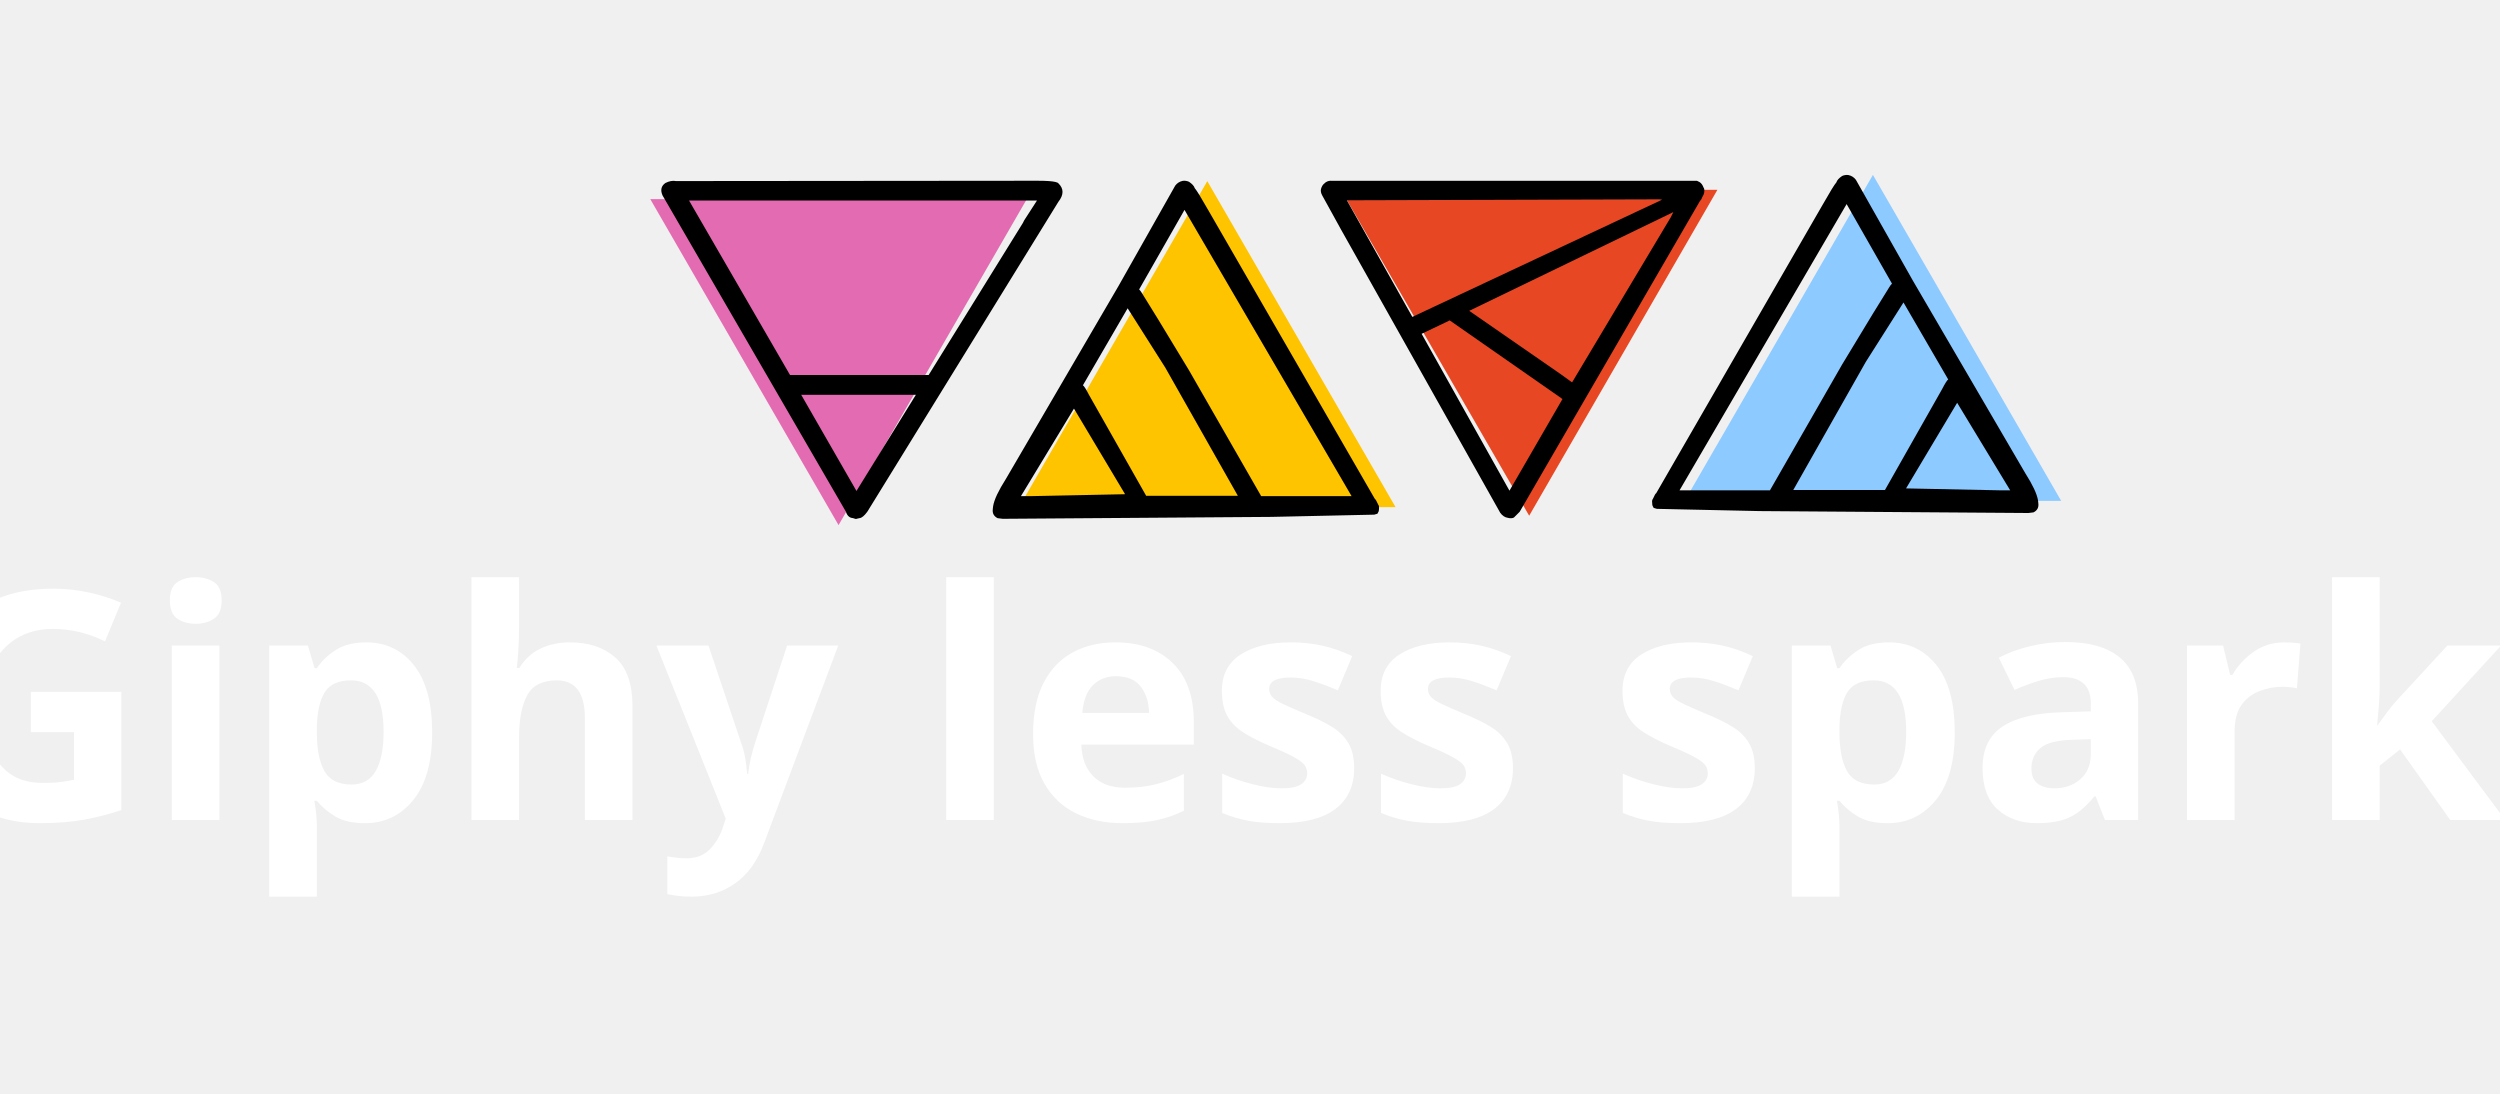
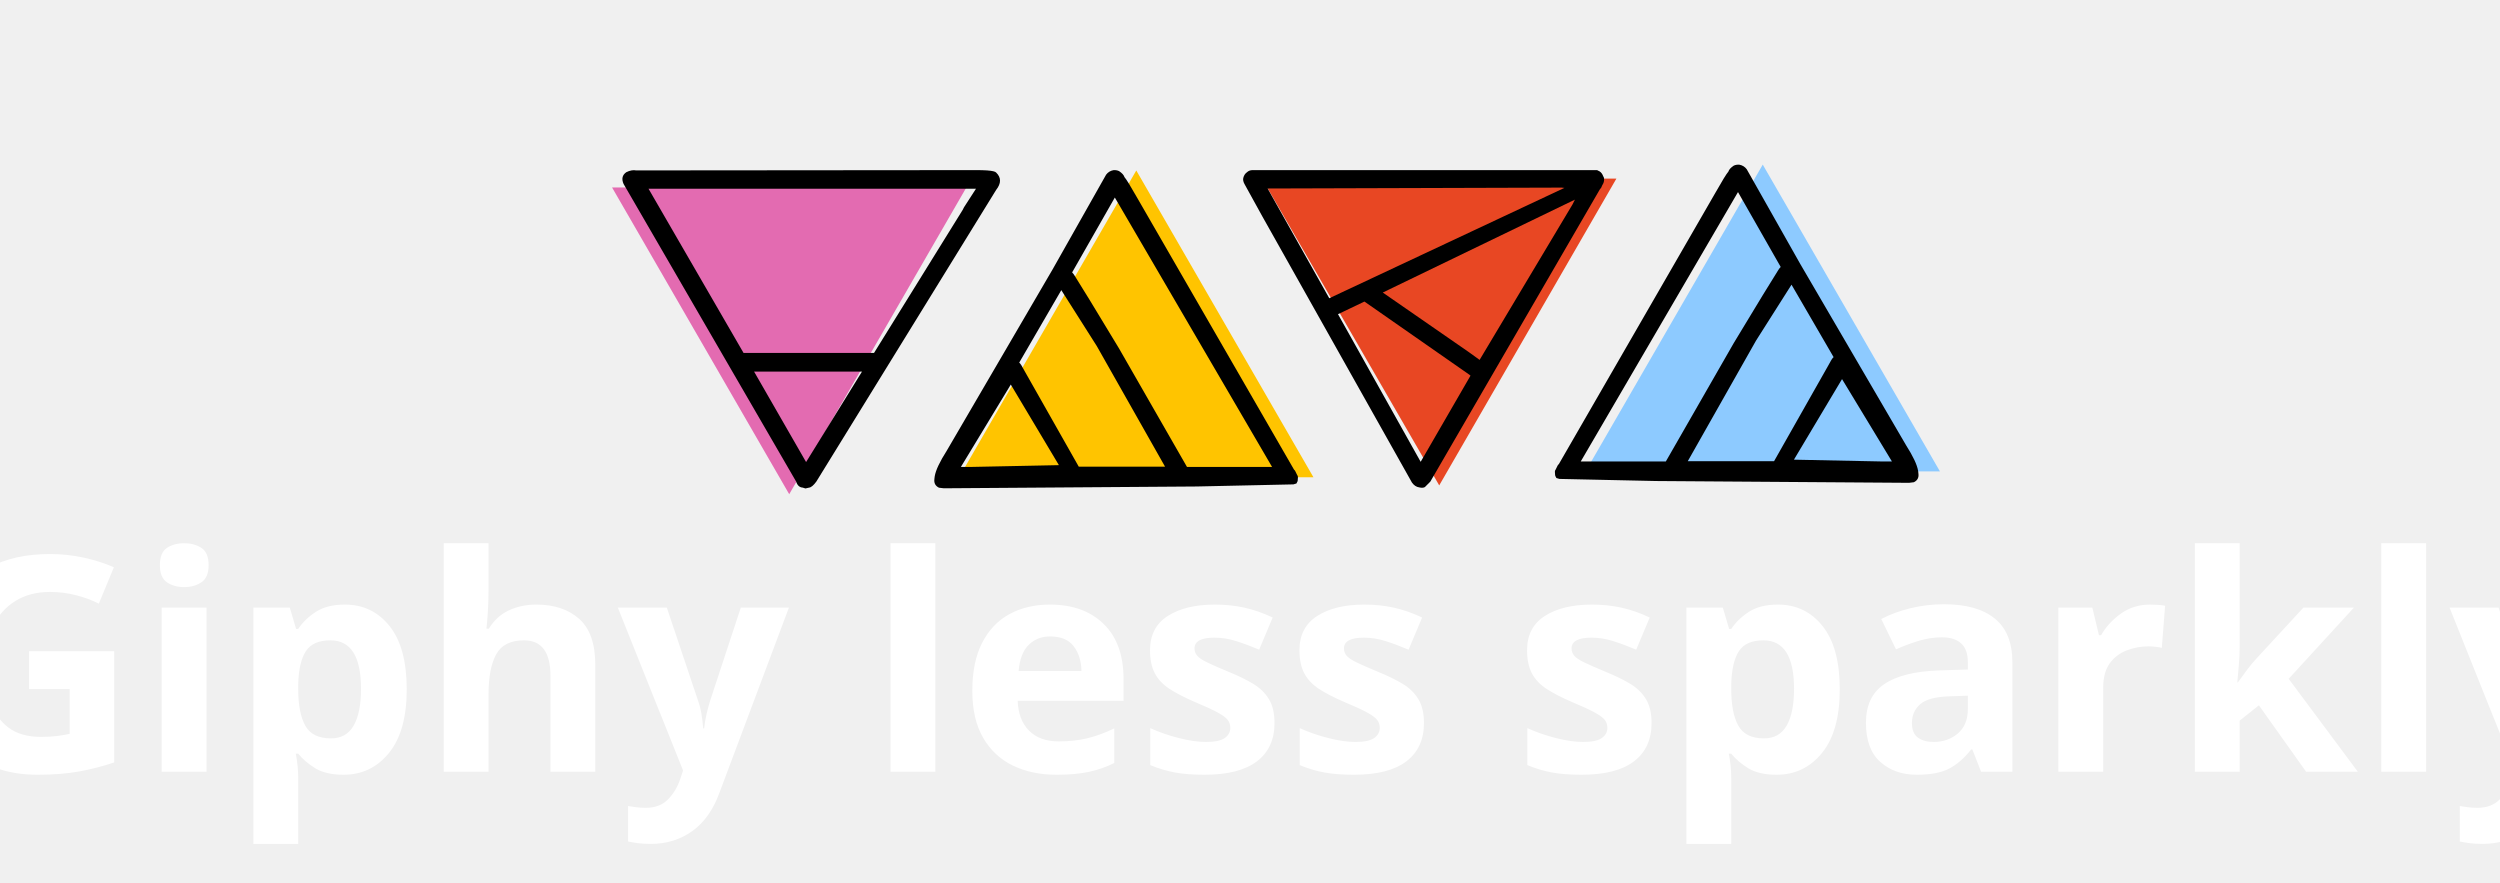
- <svg xmlns="http://www.w3.org/2000/svg" id="workspace" style="text-rendering: geometricPrecision; cursor: auto;" viewBox="0 0 800 350">
+ <svg xmlns="http://www.w3.org/2000/svg" id="workspace" style="text-rendering: geometricPrecision; cursor: auto;" viewBox="0 0 850 300">
  <defs>
    <linearGradient x1="0" y1="0.5" x2="1" y2="0.5" id="linearGradientSjj99zzcn47">
      <stop offset="0%" stop-color="#ffc400" />
      <stop offset="100%" stop-color="#ffc400" />
    </linearGradient>
    <linearGradient x1="0" y1="0.5" x2="1" y2="0.5" id="linearGradientSjj99zzcn4d">
      <stop offset="0%" stop-color="#e84723" />
      <stop offset="100%" stop-color="#e84723" />
    </linearGradient>
    <linearGradient x1="0" y1="0.5" x2="1" y2="0.5" id="linearGradientSjj99zzcn67">
      <stop offset="0%" stop-color="#e36bb1" />
      <stop offset="100%" stop-color="#e36bb1" />
    </linearGradient>
    <linearGradient x1="0" y1="0.5" x2="1" y2="0.5" id="linearGradientSjj99zzcn8v">
      <stop offset="0%" stop-color="#8dcaff" />
      <stop offset="100%" stop-color="#8dcaff" />
    </linearGradient>
    <linearGradient x1="0" y1="0.5" x2="1" y2="0.5" id="linearGradientSjj99zzcn8y">
      <stop offset="0%" stop-color="#000000" />
      <stop offset="100%" stop-color="#000000" />
    </linearGradient>
    <linearGradient x1="0" y1="0.5" x2="1" y2="0.5" id="linearGradientSjj99zzcn91">
      <stop offset="0%" stop-color="#000000" />
      <stop offset="100%" stop-color="#000000" />
    </linearGradient>
    <linearGradient x1="0" y1="0.5" x2="1" y2="0.5" id="linearGradientSjj99zzcn94">
      <stop offset="0%" stop-color="#000000" />
      <stop offset="100%" stop-color="#000000" />
    </linearGradient>
    <linearGradient x1="0" y1="0.5" x2="1" y2="0.5" id="linearGradientSjj99zzcn97">
      <stop offset="0%" stop-color="#000000" />
      <stop offset="100%" stop-color="#000000" />
    </linearGradient>
    <linearGradient x1="0" y1="0.5" x2="1" y2="0.5" id="linearGradientSjj99zzcnd1">
      <stop offset="0%" stop-color="#ffffff" />
      <stop offset="100%" stop-color="#ffffff" />
    </linearGradient>
  </defs>
  <g class="background-part">
    <rect x="0" y="0" width="903" height="341" fill="rgba(255,255,255,0)" style="" />
  </g>
  <g class="selector-part" />
  <g class="selector-part">
    <rect x="0" y="0" width="903" height="341" fill="rgba(255,255,255,0)" style="transition: 0.6s;" />
  </g>
  <rect x="0" y="0" width="0" height="0" fill="rgba(168,202,236,0.5)" stroke="#3399ff" style="stroke-width: 1px;" />
  <g class="selector-part" transform="matrix(1,0,0,1,-5,162)">
    <rect x="0" y="0" width="0" height="0" fill="rgba(255,255,255,0)" style="cursor: move;" />
  </g>
  <g class="svg-clip svg-visible" transform="matrix(0.6846,0,0,-0.6846,204.6713,171.4554)" style="cursor: move; opacity: 1;">
    <rect x="0" y="0" width="185" height="162" fill="none" class="svg-hitbox" style="" />
    <svg width="185.988" height="162.359" viewBox="-4.609,3,185.988,162.359" class="thumb">
      <defs />
      <g />
      <g />
      <g>
        <polygon points="88.385,8 0.391,160.359 176.379,160.359 " fill="url('#linearGradientSjj99zzcn67')" />
      </g>
    </svg>
  </g>
  <g class="svg-clip svg-visible" transform="matrix(0.6846,0,0,0.6846,322.6713,54.5446)" style="cursor: move; opacity: 1;">
    <rect x="0" y="0" width="185" height="162" fill="none" class="svg-hitbox" style="" />
    <svg width="185.988" height="162.359" viewBox="-4.609,3,185.988,162.359" class="thumb">
      <defs />
      <g />
      <g />
      <g>
        <polygon points="88.385,8 0.391,160.359 176.379,160.359 " fill="url('#linearGradientSjj99zzcn47')" />
      </g>
    </svg>
  </g>
  <g class="svg-clip svg-visible" transform="matrix(0.6846,0,0,0.6846,535.6713,52.5446)" style="cursor: move; opacity: 1;">
    <rect x="0" y="0" width="185" height="162" fill="none" class="svg-hitbox" style="" />
    <svg width="185.988" height="162.359" viewBox="-4.609,3,185.988,162.359" class="thumb">
      <defs />
      <g />
      <g />
      <g>
        <polygon points="88.385,8 0.391,160.359 176.379,160.359 " fill="url('#linearGradientSjj99zzcn8v')" />
      </g>
    </svg>
  </g>
  <g class="svg-clip svg-visible" transform="matrix(0.6846,0,0,-0.6846,425.6713,168.4554)" style="cursor: move; opacity: 1;">
    <rect x="0" y="0" width="185" height="162" fill="none" class="svg-hitbox" style="" />
    <svg width="185.988" height="162.359" viewBox="-4.609,3,185.988,162.359" class="thumb">
      <defs />
      <g />
      <g />
      <g>
        <polygon points="88.385,8 0.391,160.359 176.379,160.359 " fill="url('#linearGradientSjj99zzcn4d')" />
      </g>
    </svg>
  </g>
  <g class="svg-clip svg-visible" transform="matrix(2.0446,0,0,2.0446,412.4376,47.6162)" style="cursor: move; opacity: 1;">
    <rect x="0" y="0" width="70" height="62" fill="none" class="svg-hitbox" style="" />
    <svg width="70.025" height="62.823" viewBox="13.275,18.042,70.025,62.823">
      <defs />
      <g />
      <g />
      <g>
        <path fill="url('#linearGradientSjj99zzcn8y')" stroke="none" d=" M 76.8 23.05 L 70.65 23.05 20.05 23.05 Q 19.5 23 19.1 23.25 19 23.3 18.85 23.45 18.45 23.75 18.3 24.35 18.2 24.8 18.5 25.35 L 21.45 30.7 46.35 75 Q 46.85 75.7 47.55 75.8 48.15 75.95 48.5 75.75 L 49.4 74.85 77.65 26.15 Q 77.8 26.1 78 25.55 78.3 25.1 78.3 24.65 78.3 24.55 78.3 24.5 78.3 24.25 78.15 24.05 77.95 23.5 77.55 23.25 77.4 23.15 77.15 23.05 76.95 23.05 76.8 23.05 M 73.45 27.95 L 73.05 28.75 57.6 54.6 55.8 53.3 41.5 43.4 73.45 27.95 M 71.25 25.95 L 71.7 26 32.6 44.35 22.35 26.1 71.25 25.95 M 34.05 47 L 38.45 44.9 55.95 57.1 Q 56 57.2 56.1 57.2 L 47.8 71.55 34.05 47 Z" />
      </g>
    </svg>
  </g>
  <g class="svg-clip svg-visible" transform="matrix(2.0446,0,0,2.0446,307.4376,47.6162)" style="cursor: move; opacity: 1;">
    <rect x="0" y="0" width="70" height="62" fill="none" class="svg-hitbox" style="" />
    <svg width="70.471" height="62.91" viewBox="17.079,14.94,70.471,62.91">
      <defs />
      <g />
      <g />
      <g>
        <path fill="url('#linearGradientSjj99zzcn91')" stroke="none" d=" M 82.55 71 Q 82.55 70.8 82.4 70.6 82.05 69.8 81.9 69.75 L 55.85 24.6 Q 54.15 21.6 53.7 21.1 53.55 20.6 52.8 20.1 52.35 19.9 51.85 19.95 51.1 20.1 50.65 20.7 L 41.75 36.45 24.15 66.6 Q 22.4 69.35 22.15 70.85 L 22.1 71.25 22.1 71.3 Q 21.95 72.3 22.85 72.75 L 23.65 72.85 65.7 72.55 81.8 72.2 82.3 72.05 82.4 71.85 Q 82.55 71.7 82.55 71 M 45 36.95 L 52.1 24.5 78.25 69.3 64.1 69.3 52.8 49.6 Q 46.8 39.65 45.45 37.55 45.25 37.2 45 36.95 M 43.2 39.9 L 49.1 49.2 60.45 69.25 46.1 69.25 37.15 53.45 Q 36.45 52.1 36.2 51.95 L 43.2 39.9 M 26.5 69.3 L 34.8 55.6 42.8 69 28.1 69.3 Q 27.2 69.3 26.5 69.3 Z" />
      </g>
    </svg>
  </g>
  <g class="svg-clip svg-visible" transform="matrix(2.0446,0,0,2.0446,201.393,47.6162)" style="cursor: move; opacity: 1;">
    <rect x="0" y="0" width="72" height="62" fill="none" class="svg-hitbox" style="" />
    <svg width="72.795" height="62.933" viewBox="12.805,18.5,72.795,62.933">
      <defs />
      <g />
      <g />
      <g>
        <path fill="url('#linearGradientSjj99zzcn94')" stroke="none" d=" M 78.45 23.55 Q 77.7 23.5 76.65 23.5 L 20.1 23.55 Q 19.35 23.4 18.45 23.85 17.45 24.55 18 25.8 L 46.7 75.3 Q 47 76.25 47.8 76.3 48.3 76.5 48.4 76.4 L 48.85 76.3 Q 49.35 76.25 50.05 75.3 L 79.95 26.8 Q 81.25 25.15 79.95 23.9 79.75 23.65 78.45 23.55 M 74.6 29.7 L 74.4 30.1 59.65 53.9 37.95 53.9 22.15 26.6 76.6 26.6 74.6 29.7 M 57.65 57 L 48.35 72.05 39.7 57 57.65 57 Z" />
      </g>
    </svg>
  </g>
  <g class="svg-clip svg-visible" transform="matrix(2.0446,0,0,-2.0446,518.4376,174.3838)" style="cursor: move; opacity: 1;">
    <rect x="0" y="0" width="70" height="62" fill="none" class="svg-hitbox" style="" />
    <svg width="70.471" height="62.91" viewBox="16.05,17.95,70.471,62.91">
      <defs />
      <g />
      <g />
      <g>
        <path fill="url('#linearGradientSjj99zzcn97')" stroke="none" d=" M 81.5 24.55 L 81.5 24.5 Q 81.65 23.5 80.75 23.05 L 79.95 22.95 37.9 23.25 21.8 23.6 21.3 23.75 21.2 23.95 Q 21.05 24.1 21.05 24.8 21.05 25 21.2 25.2 21.55 26 21.7 26.05 L 47.75 71.2 Q 49.45 74.2 49.9 74.7 50.05 75.2 50.8 75.7 51.25 75.9 51.75 75.85 52.5 75.7 52.95 75.1 L 61.85 59.35 79.45 29.2 Q 81.2 26.45 81.45 24.95 L 81.5 24.55 M 43.15 26.55 L 57.5 26.55 66.45 42.35 Q 67.15 43.7 67.4 43.85 L 60.4 55.9 54.5 46.6 43.15 26.55 M 75.5 26.5 Q 76.4 26.5 77.1 26.5 L 68.8 40.2 60.8 26.8 75.5 26.5 M 25.35 26.5 L 39.5 26.5 50.8 46.2 Q 56.8 56.15 58.15 58.25 58.35 58.6 58.6 58.85 L 51.5 71.3 25.35 26.5 Z" />
      </g>
    </svg>
  </g>
  <g class="svg-text svg-visible" transform="matrix(1.0223,0,0,1.0223,432,166)" style="pointer-events: fill; cursor: move; opacity: 1;">
    <path fill="none" d="M-393.812,105.719 C-20,104.719 20,104.719 393.812,105.719" style="" />
    <text x="0" y="0" fill="url('#linearGradientSjj99zzcnd1')" xml:space="preserve" dy="94.289" style="font-size: 100px; font-weight: bold; font-family: &quot;Source Sans Pro&quot;; text-anchor: middle;">Giphy less sparkly</text>
    <rect x="0" y="0" width="0" height="0" />
  </g>
  <g>
    <rect x="0" y="0" width="0" height="0" fill="rgba(255,136,0,0.1)" stroke="#ff8800" style="stroke-width: 1px;" />
  </g>
  <g class="selector-part" transform="matrix(1,0,0,1,-5,162)">
    <rect x="0" y="0" width="0" height="0" fill="none" stroke="#2390bb" style="stroke-width: 2px;" />
    <g transform="matrix(0.5,0,0,0.5,0,0)">
      <svg version="1.1" id="Calque_1" x="860.5" y="-71px" width="28.94px" height="30px" viewBox="0 -15 28.94 30" enable-background="new 0 -15 28.94 30" xml:space="preserve" style="cursor: pointer;">
        <g>
          <path fill="rgba(0,0,0,0)" d="M23.355-9.979c-0.352-0.263-0.712-0.511-1.084-0.739L20.34-7.486c0.317,0.195,0.629,0.414,0.929,0.646     L23.355-9.979z" style="" />
          <path fill="rgba(0,0,0,0)" d="M28.894,0.081L25.092-0.13c0.292,2.317-0.217,4.718-1.539,6.756l-0.037-0.021     c-0.376,0.583-0.821,1.137-1.335,1.648c-3.808,3.809-9.902,3.942-13.871,0.396C8.282,8.623,8.255,8.602,8.227,8.576     C8.143,8.498,8.059,8.421,7.976,8.339c-0.052-0.051-0.104-0.1-0.153-0.152C7.8,8.163,7.776,8.14,7.753,8.115     c-0.084-0.091-0.167-0.18-0.25-0.271v0.002C4.312,4.293,4.087-0.98,6.821-4.782l4.123,4.124l3.401-14.306L0.037-11.566l4.102,4.098     C-0.064-2.14,0.193,5.554,4.917,10.587l0,0c0.012,0.016,0.023,0.025,0.033,0.037c0.091,0.098,0.181,0.199,0.278,0.293     c0.021,0.023,0.047,0.043,0.07,0.068c0.075,0.074,0.148,0.146,0.225,0.22c0.051,0.045,0.099,0.086,0.15,0.133     c0.053,0.047,0.104,0.094,0.156,0.14c0.144,0.13,0.291,0.257,0.439,0.375c0.01,0.012,0.018,0.016,0.027,0.023     c5.574,4.563,13.804,4.115,18.842-1.194C27.94,7.722,29.185,3.851,28.894,0.081z" style="" />
          <path fill="rgba(0,0,0,0)" d="M24.122-3.353l3.544-1.319c-0.426-0.932-0.962-1.826-1.611-2.662L22.88-5.276     C23.373-4.675,23.79-4.027,24.122-3.353z" style="" />
        </g>
        <defs />
        <circle cx="14.5" cy="0" r="15" fill="rgba(0,0,0,0)" style="" />
      </svg>
    </g>
    <rect x="437.5" y="-21" width="0" height="21" fill="rgba(255,255,255,0)" stroke="#2390bb" style="stroke-width: 1px; cursor: pointer;" />
    <circle cx="875" cy="138" r="0" fill="#ffffff" stroke="#2390bb" style="stroke-width: 2px; cursor: se-resize;" />
    <circle cx="0" cy="138" r="0" fill="#ffffff" stroke="#2390bb" style="stroke-width: 2px; cursor: sw-resize;" />
    <circle cx="875" cy="0" r="0" fill="#ffffff" stroke="#2390bb" style="stroke-width: 2px; cursor: ne-resize;" />
    <circle cx="0" cy="0" r="0" fill="#ffffff" stroke="#2390bb" style="stroke-width: 2px; cursor: nw-resize;" />
    <circle cx="438" cy="138" r="0" fill="#ffffff" stroke="#2390bb" style="stroke-width: 2px; cursor: s-resize;" />
    <circle cx="438" cy="0" r="0" fill="#ffffff" stroke="#2390bb" style="stroke-width: 2px; cursor: n-resize;" />
    <circle cx="0" cy="69" r="0" fill="#ffffff" stroke="#2390bb" style="stroke-width: 2px; cursor: w-resize;" />
    <circle cx="875" cy="69" r="0" fill="#ffffff" stroke="#2390bb" style="stroke-width: 2px; cursor: e-resize;" />
    <path stroke="#ff0000" fill="none" style="stroke-width: 3px;" />
    <line x1="0" x2="0" y1="0" y2="0" fill="rgba(255,255,255,0)" stroke="#2390bb" style="stroke-width: 1px;" />
    <line x1="0" x2="0" y1="0" y2="0" fill="rgba(255,255,255,0)" stroke="#2390bb" style="stroke-width: 1px;" />
    <circle cx="0" cy="0" r="0" fill="#ff0000" stroke="#2390bb" style="stroke-width: 2px; cursor: pointer;" />
    <circle cx="0" cy="0" r="0" fill="#ffa500" stroke="#2390bb" style="stroke-width: 2px; cursor: pointer;" />
    <circle cx="0" cy="0" r="0" fill="#ffa500" stroke="#2390bb" style="stroke-width: 2px; cursor: pointer;" />
    <circle cx="0" cy="0" r="0" fill="#ff0000" stroke="#2390bb" style="stroke-width: 2px; cursor: pointer;" />
    <g style="cursor: pointer; visibility: hidden; opacity: 0;" transform="matrix(1,0,0,1,-50,-15)">
      <rect x="0" y="0" width="30" height="30" fill="#2390bb" rx="5" ry="5" style="" />
      <rect x="6" y="6" width="18" height="4" fill="#ffffff" style="" />
      <rect x="6" y="13" width="18" height="4" fill="#ffffff" style="" />
      <rect x="6" y="20" width="18" height="4" fill="#ffffff" style="" />
    </g>
  </g>
</svg>
